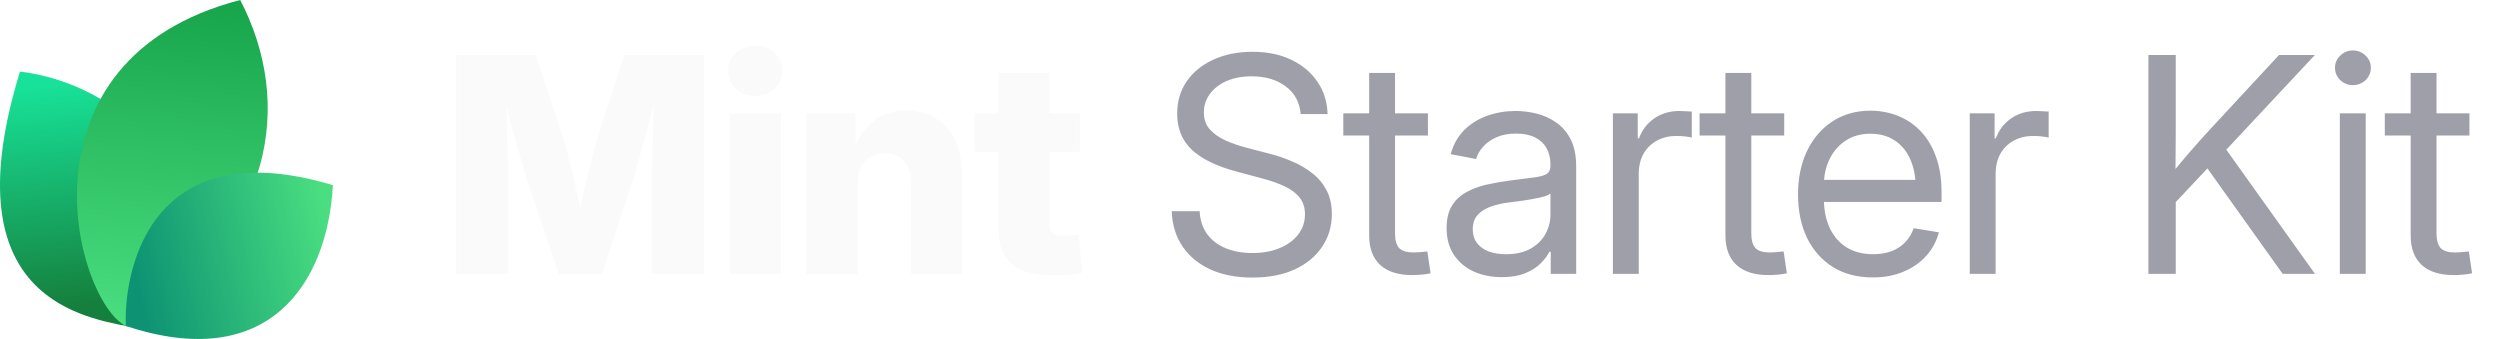
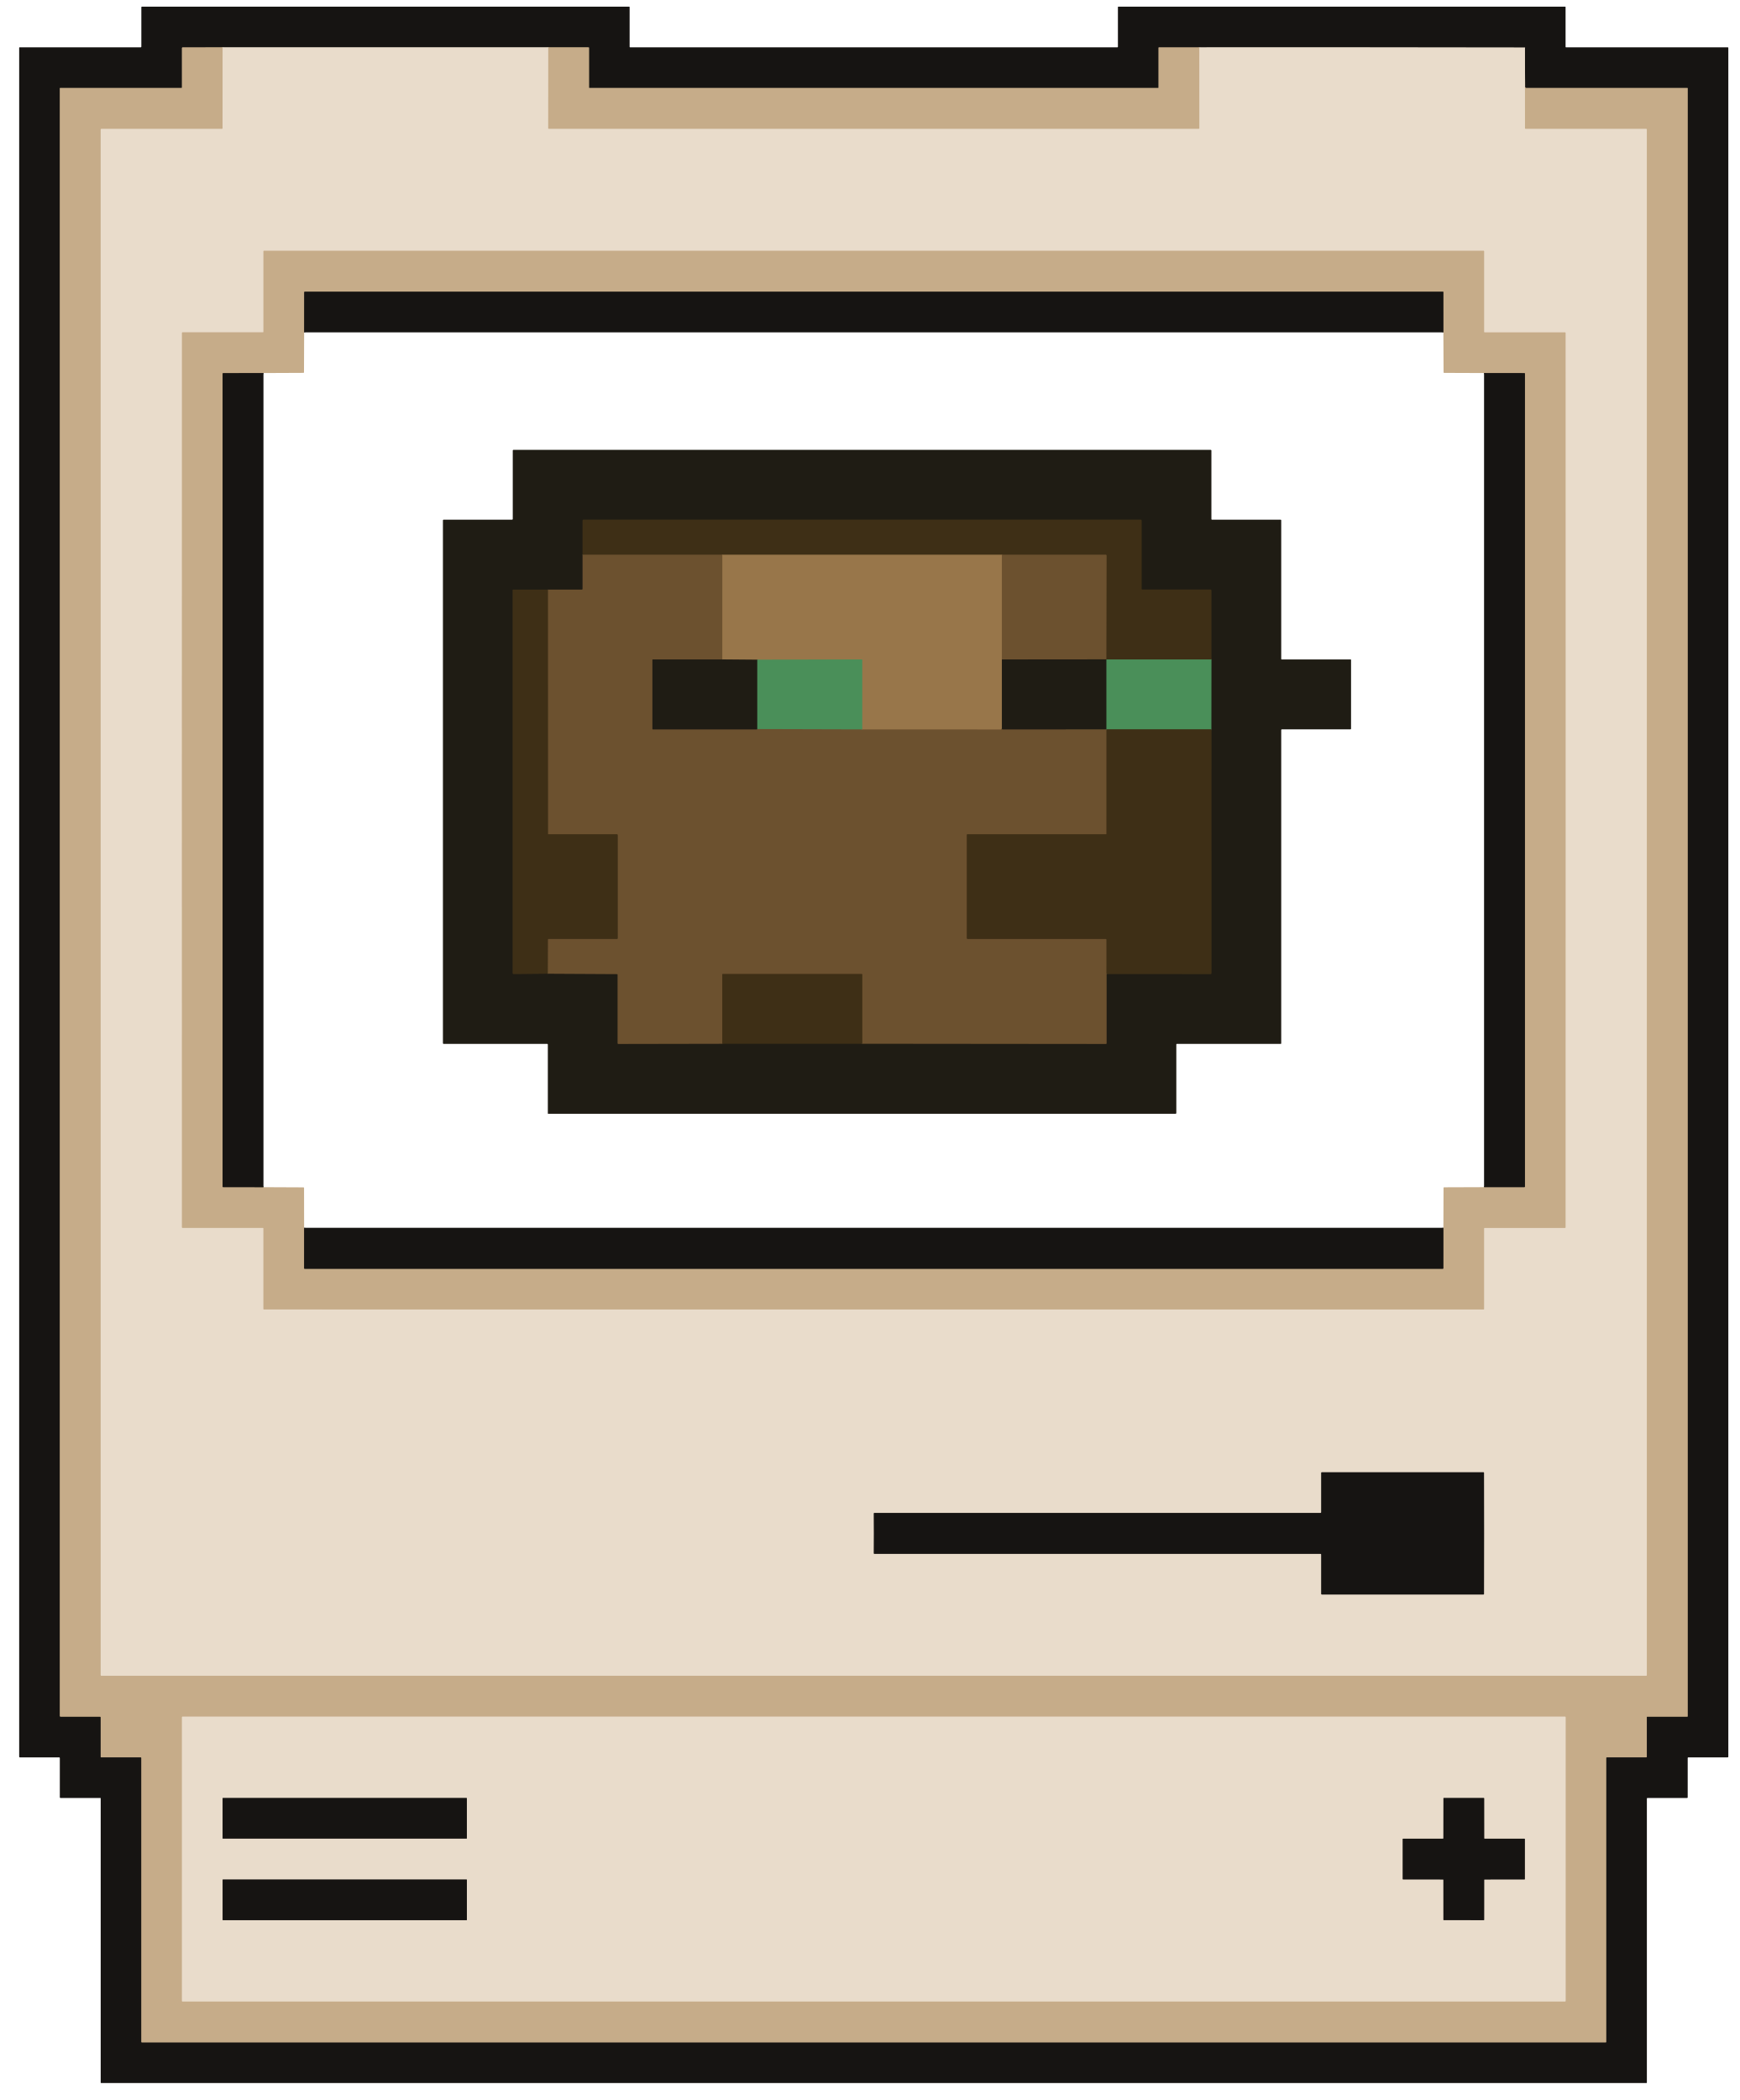
- <svg xmlns="http://www.w3.org/2000/svg" width="177" height="24" viewBox="0 0 177 24" fill="none">
-   <path d="M9.061 23.108C5.268 22.377 -3.391 20.627 1.417 5.064C9.634 6.099 16.973 14.064 9.061 23.108Z" fill="url(#paint0_linear_17557_2145)" />
-   <path d="M8.919 23.094C5.276 21.222 0.784 4.209 17.007 0C20.757 7.193 19.621 16.545 8.919 23.094Z" fill="url(#paint1_linear_17557_2145)" />
-   <path d="M8.914 23.079C8.735 19.882 10.159 9.085 23.57 13.111C23.181 20.123 18.984 26.418 8.914 23.079Z" fill="url(#paint2_linear_17557_2145)" />
-   <path d="M32.301 19.392V3.894H37.938L39.925 9.948C40.036 10.315 40.164 10.787 40.31 11.362C40.462 11.938 40.611 12.552 40.757 13.204C40.91 13.855 41.048 14.483 41.173 15.086C41.305 15.682 41.412 16.192 41.495 16.615H40.695C40.771 16.192 40.871 15.682 40.996 15.086C41.128 14.49 41.267 13.866 41.412 13.214C41.565 12.562 41.714 11.948 41.86 11.373C42.005 10.79 42.133 10.315 42.244 9.948L44.2 3.894H49.848V19.392H46.166V12.704C46.166 12.357 46.173 11.917 46.187 11.383C46.2 10.849 46.214 10.27 46.228 9.646C46.249 9.022 46.266 8.391 46.28 7.753C46.301 7.115 46.311 6.519 46.311 5.964H46.623C46.485 6.561 46.332 7.181 46.166 7.826C45.999 8.471 45.833 9.102 45.666 9.719C45.507 10.336 45.351 10.901 45.198 11.414C45.053 11.928 44.928 12.357 44.824 12.704L42.608 19.392H39.561L37.314 12.704C37.203 12.357 37.072 11.928 36.919 11.414C36.773 10.901 36.614 10.34 36.441 9.729C36.274 9.112 36.104 8.481 35.931 7.836C35.764 7.192 35.608 6.567 35.463 5.964H35.827C35.834 6.512 35.844 7.105 35.858 7.743C35.872 8.374 35.886 9.005 35.9 9.636C35.92 10.26 35.938 10.839 35.952 11.373C35.965 11.907 35.972 12.351 35.972 12.704V19.392H32.301ZM51.668 19.392V8.024H55.288V19.392H51.668ZM53.468 6.786C52.927 6.786 52.473 6.616 52.105 6.276C51.738 5.93 51.554 5.507 51.554 5.007C51.554 4.508 51.738 4.088 52.105 3.749C52.473 3.409 52.927 3.239 53.468 3.239C54.009 3.239 54.463 3.409 54.83 3.749C55.198 4.082 55.382 4.501 55.382 5.007C55.382 5.507 55.198 5.93 54.83 6.276C54.463 6.616 54.009 6.786 53.468 6.786ZM60.708 13.027V19.392H57.088V8.024H60.551L60.593 10.967H60.281C60.593 10.024 61.061 9.268 61.685 8.7C62.309 8.124 63.138 7.836 64.171 7.836C64.975 7.836 65.672 8.017 66.262 8.377C66.851 8.731 67.302 9.234 67.614 9.885C67.933 10.537 68.092 11.307 68.092 12.194V19.392H64.483V12.912C64.483 12.26 64.32 11.754 63.994 11.394C63.675 11.033 63.221 10.853 62.632 10.853C62.25 10.853 61.914 10.936 61.623 11.102C61.332 11.269 61.106 11.515 60.947 11.841C60.787 12.16 60.708 12.555 60.708 13.027ZM76.456 8.024V10.749H69.008V8.024H76.456ZM70.683 5.163H74.292V15.783C74.292 16.102 74.361 16.334 74.5 16.48C74.646 16.625 74.899 16.698 75.259 16.698C75.405 16.698 75.596 16.688 75.831 16.667C76.074 16.646 76.251 16.629 76.362 16.615L76.632 19.309C76.313 19.378 75.963 19.427 75.582 19.455C75.207 19.482 74.836 19.496 74.469 19.496C73.2 19.496 72.25 19.222 71.619 18.674C70.995 18.127 70.683 17.308 70.683 16.22V5.163Z" fill="#FAFAFA" />
-   <path d="M88.667 19.652C87.523 19.652 86.528 19.458 85.682 19.07C84.843 18.681 84.188 18.137 83.716 17.437C83.245 16.736 82.992 15.908 82.957 14.951H84.933C84.968 15.596 85.148 16.14 85.474 16.584C85.8 17.021 86.24 17.354 86.795 17.582C87.35 17.804 87.974 17.915 88.667 17.915C89.388 17.915 90.026 17.801 90.581 17.572C91.143 17.343 91.583 17.024 91.902 16.615C92.228 16.199 92.391 15.717 92.391 15.169C92.391 14.698 92.266 14.306 92.017 13.994C91.767 13.675 91.413 13.408 90.956 13.193C90.498 12.978 89.954 12.787 89.323 12.621L87.502 12.132C86.123 11.765 85.082 11.255 84.382 10.603C83.689 9.944 83.342 9.095 83.342 8.055C83.342 7.174 83.571 6.404 84.028 5.746C84.486 5.087 85.117 4.577 85.921 4.217C86.726 3.849 87.645 3.666 88.678 3.666C89.718 3.666 90.63 3.853 91.413 4.227C92.204 4.602 92.824 5.122 93.275 5.787C93.726 6.446 93.965 7.209 93.993 8.076H92.089C92.013 7.23 91.656 6.574 91.018 6.11C90.387 5.638 89.586 5.403 88.615 5.403C87.95 5.403 87.36 5.513 86.847 5.735C86.341 5.957 85.946 6.262 85.661 6.651C85.377 7.032 85.235 7.469 85.235 7.961C85.235 8.447 85.377 8.849 85.661 9.168C85.946 9.48 86.317 9.74 86.774 9.948C87.232 10.149 87.724 10.319 88.251 10.457L89.884 10.884C90.439 11.023 90.977 11.206 91.496 11.435C92.023 11.657 92.495 11.934 92.911 12.267C93.334 12.593 93.67 12.995 93.92 13.474C94.17 13.945 94.294 14.504 94.294 15.149C94.294 16.015 94.066 16.788 93.608 17.468C93.157 18.148 92.512 18.681 91.673 19.07C90.834 19.458 89.832 19.652 88.667 19.652ZM101.097 8.024V9.594H95.106V8.024H101.097ZM96.937 5.163H98.767V16.521C98.767 17 98.865 17.347 99.059 17.562C99.26 17.77 99.6 17.874 100.078 17.874C100.21 17.874 100.366 17.867 100.546 17.853C100.733 17.832 100.903 17.815 101.056 17.801L101.285 19.351C101.097 19.392 100.886 19.423 100.65 19.444C100.414 19.465 100.189 19.475 99.974 19.475C98.996 19.475 98.244 19.236 97.717 18.758C97.197 18.272 96.937 17.579 96.937 16.677V5.163ZM106.33 19.621C105.595 19.621 104.932 19.489 104.343 19.226C103.754 18.955 103.285 18.564 102.939 18.05C102.592 17.53 102.419 16.896 102.419 16.147C102.419 15.495 102.547 14.965 102.804 14.556C103.06 14.146 103.403 13.828 103.833 13.599C104.263 13.363 104.742 13.186 105.269 13.068C105.796 12.95 106.333 12.857 106.881 12.787C107.574 12.69 108.132 12.617 108.555 12.569C108.978 12.52 109.287 12.441 109.481 12.33C109.675 12.212 109.772 12.014 109.772 11.737V11.654C109.772 11.203 109.679 10.815 109.492 10.489C109.311 10.163 109.041 9.91 108.68 9.729C108.32 9.549 107.872 9.459 107.338 9.459C106.805 9.459 106.34 9.546 105.945 9.719C105.556 9.892 105.241 10.118 104.998 10.395C104.755 10.665 104.593 10.953 104.509 11.258L102.71 10.915C102.897 10.222 103.22 9.65 103.677 9.199C104.135 8.748 104.679 8.412 105.31 8.19C105.941 7.968 106.607 7.857 107.307 7.857C107.8 7.857 108.295 7.92 108.795 8.044C109.301 8.169 109.765 8.381 110.188 8.679C110.611 8.97 110.951 9.369 111.208 9.875C111.464 10.374 111.593 11.005 111.593 11.768V19.392H109.793V17.822H109.7C109.568 18.085 109.363 18.359 109.086 18.643C108.809 18.921 108.444 19.153 107.994 19.34C107.543 19.527 106.988 19.621 106.33 19.621ZM106.621 17.998C107.321 17.998 107.904 17.867 108.368 17.603C108.84 17.333 109.19 16.986 109.419 16.563C109.654 16.133 109.772 15.682 109.772 15.211V13.692C109.703 13.769 109.554 13.841 109.325 13.911C109.096 13.973 108.829 14.032 108.524 14.088C108.226 14.143 107.921 14.192 107.609 14.233C107.304 14.275 107.033 14.309 106.798 14.337C106.354 14.393 105.938 14.49 105.549 14.628C105.168 14.76 104.86 14.954 104.624 15.211C104.388 15.467 104.27 15.811 104.27 16.241C104.27 16.615 104.367 16.934 104.561 17.198C104.762 17.461 105.04 17.662 105.393 17.801C105.747 17.933 106.156 17.998 106.621 17.998ZM114.193 19.392V8.024H115.951V9.792H116.045C116.253 9.209 116.61 8.741 117.116 8.388C117.622 8.034 118.219 7.857 118.905 7.857C119.058 7.857 119.217 7.864 119.384 7.878C119.55 7.885 119.682 7.892 119.779 7.899V9.74C119.716 9.719 119.578 9.695 119.363 9.667C119.155 9.639 118.922 9.625 118.666 9.625C118.174 9.625 117.726 9.733 117.324 9.948C116.922 10.163 116.603 10.471 116.367 10.874C116.138 11.276 116.024 11.758 116.024 12.319V19.392H114.193ZM126.322 8.024V9.594H120.33V8.024H126.322ZM122.161 5.163H123.992V16.521C123.992 17 124.089 17.347 124.283 17.562C124.484 17.77 124.824 17.874 125.302 17.874C125.434 17.874 125.59 17.867 125.77 17.853C125.958 17.832 126.127 17.815 126.28 17.801L126.509 19.351C126.322 19.392 126.11 19.423 125.874 19.444C125.639 19.465 125.413 19.475 125.198 19.475C124.221 19.475 123.468 19.236 122.941 18.758C122.421 18.272 122.161 17.579 122.161 16.677V5.163ZM132.604 19.642C131.502 19.642 130.555 19.396 129.765 18.903C128.974 18.404 128.364 17.714 127.934 16.834C127.511 15.946 127.3 14.927 127.3 13.775C127.3 12.611 127.511 11.584 127.934 10.697C128.364 9.802 128.964 9.102 129.734 8.596C130.51 8.089 131.408 7.836 132.428 7.836C133.1 7.836 133.738 7.954 134.341 8.19C134.952 8.426 135.489 8.783 135.954 9.261C136.425 9.74 136.793 10.343 137.056 11.071C137.327 11.792 137.462 12.645 137.462 13.63V14.296H128.433V12.735H136.463L135.631 13.297C135.631 12.541 135.506 11.876 135.257 11.3C135.007 10.725 134.643 10.277 134.165 9.958C133.686 9.632 133.107 9.469 132.428 9.469C131.748 9.469 131.162 9.632 130.67 9.958C130.177 10.284 129.796 10.725 129.526 11.279C129.262 11.827 129.13 12.441 129.13 13.12V14.046C129.13 14.864 129.273 15.572 129.557 16.168C129.841 16.757 130.243 17.211 130.763 17.53C131.283 17.842 131.901 17.998 132.615 17.998C133.093 17.998 133.523 17.929 133.905 17.79C134.293 17.645 134.619 17.433 134.882 17.156C135.153 16.879 135.354 16.546 135.486 16.157L137.275 16.449C137.108 17.08 136.81 17.634 136.38 18.113C135.95 18.591 135.413 18.966 134.768 19.236C134.123 19.507 133.402 19.642 132.604 19.642ZM139.459 19.392V8.024H141.217V9.792H141.311C141.519 9.209 141.876 8.741 142.382 8.388C142.888 8.034 143.485 7.857 144.171 7.857C144.324 7.857 144.483 7.864 144.649 7.878C144.816 7.885 144.948 7.892 145.045 7.899V9.74C144.982 9.719 144.844 9.695 144.629 9.667C144.421 9.639 144.188 9.625 143.932 9.625C143.439 9.625 142.992 9.733 142.59 9.948C142.188 10.163 141.869 10.471 141.633 10.874C141.404 11.276 141.29 11.758 141.29 12.319V19.392H139.459ZM153.429 14.961V12.715C153.783 12.257 154.136 11.82 154.49 11.404C154.844 10.981 155.204 10.565 155.572 10.156C155.939 9.74 156.314 9.327 156.695 8.918L161.355 3.894H163.893L157.277 10.967H157.184L153.429 14.961ZM152.108 19.392V3.894H154.043V9.241L154.022 12.559L154.043 13.505V19.392H152.108ZM161.615 19.392L155.967 11.477L157.173 9.969L163.903 19.392H161.615ZM165.661 19.392V8.024H167.492V19.392H165.661ZM166.587 6.027C166.24 6.027 165.942 5.909 165.692 5.673C165.443 5.43 165.318 5.139 165.318 4.799C165.318 4.459 165.443 4.172 165.692 3.936C165.942 3.693 166.24 3.572 166.587 3.572C166.934 3.572 167.232 3.693 167.482 3.936C167.731 4.172 167.856 4.459 167.856 4.799C167.856 5.139 167.731 5.43 167.482 5.673C167.232 5.909 166.934 6.027 166.587 6.027ZM174.836 8.024V9.594H168.844V8.024H174.836ZM170.675 5.163H172.506V16.521C172.506 17 172.603 17.347 172.797 17.562C172.998 17.77 173.338 17.874 173.816 17.874C173.948 17.874 174.104 17.867 174.284 17.853C174.472 17.832 174.641 17.815 174.794 17.801L175.023 19.351C174.836 19.392 174.624 19.423 174.388 19.444C174.153 19.465 173.927 19.475 173.712 19.475C172.735 19.475 171.982 19.236 171.455 18.758C170.935 18.272 170.675 17.579 170.675 16.677V5.163Z" fill="#9F9FA9" />
-   <defs>
-     <linearGradient id="paint0_linear_17557_2145" x1="3.776" y1="5.916" x2="5.232" y2="21.559" gradientUnits="userSpaceOnUse">
-       <stop stop-color="#18E299" />
-       <stop offset="1" stop-color="#15803D" />
-     </linearGradient>
-     <linearGradient id="paint1_linear_17557_2145" x1="12.171" y1="-0.718" x2="10.19" y2="22.983" gradientUnits="userSpaceOnUse">
-       <stop stop-color="#16A34A" />
-       <stop offset="1" stop-color="#4ADE80" />
-     </linearGradient>
-     <linearGradient id="paint2_linear_17557_2145" x1="23.133" y1="15.353" x2="9.338" y2="18.52" gradientUnits="userSpaceOnUse">
-       <stop stop-color="#4ADE80" />
-       <stop offset="1" stop-color="#0D9373" />
-     </linearGradient>
-   </defs>
+ <svg xmlns="http://www.w3.org/2000/svg" version="1.1" viewBox="0.00 0.00 1614.00 1948.00">
+   <g stroke-width="2.00" fill="none" stroke-linecap="butt">
+     <path stroke="#80786f" d="   M 1414.91 45.03   Q 1415.27 44.09 1414.93 44.09   Q 1263.49 43.82 1112.86 43.92" />
+     <path stroke="#6e604e" d="   M 1112.86 43.92   L 1075.35 43.92   A 0.39 0.39 0.0 0 0 1074.96 44.31   L 1074.96 81.34   A 0.26 0.26 0.0 0 1 1074.70 81.60   L 546.79 81.60   A 0.25 0.24 -0.0 0 1 546.54 81.36   L 546.54 44.30   A 0.38 0.38 0.0 0 0 546.16 43.92   L 508.64 43.90" />
+     <path stroke="#80786f" d="   M 508.64 43.90   L 206.56 43.90" />
+     <path stroke="#6e604e" d="   M 206.56 43.90   L 169.41 43.95   A 0.58 0.58 0.0 0 0 168.83 44.53   L 168.84 81.17   A 0.43 0.43 0.0 0 1 168.41 81.60   L 55.79 81.60   A 0.28 0.27 -0.0 0 0 55.51 81.87   L 55.51 1591.77   A 0.66 0.66 0.0 0 0 56.17 1592.43   L 92.88 1592.43   A 0.55 0.55 0.0 0 1 93.43 1592.98   L 93.43 1629.77   A 0.39 0.39 0.0 0 0 93.82 1630.16   L 130.63 1630.16   A 0.51 0.51 0.0 0 1 131.14 1630.67   L 131.14 1894.13   A 0.42 0.42 0.0 0 0 131.56 1894.55   L 1489.99 1894.55   A 0.36 0.36 0.0 0 0 1490.35 1894.19   L 1490.35 1630.65   A 0.51 0.51 0.0 0 1 1490.86 1630.14   L 1527.55 1630.14   A 0.49 0.49 0.0 0 0 1528.04 1629.65   L 1528.04 1592.72   A 0.29 0.29 0.0 0 1 1528.33 1592.43   L 1565.63 1592.43   A 0.35 0.34 -90.0 0 0 1565.97 1592.08   L 1565.97 81.84   A 0.24 0.24 0.0 0 0 1565.73 81.60   L 1415.86 81.60   A 0.77 0.76 89.6 0 1 1415.10 80.84   L 1414.91 45.03" />
+     <path stroke="#d8c4aa" d="   M 206.56 43.90   L 206.51 119.12   A 0.45 0.45 0.0 0 1 206.06 119.56   L 94.10 119.56   A 0.67 0.67 0.0 0 0 93.43 120.23   L 93.43 1553.77   A 0.70 0.70 0.0 0 0 94.13 1554.47   L 1527.39 1554.47   A 0.65 0.65 0.0 0 0 1528.04 1553.82   L 1528.04 120.11   A 0.54 0.54 0.0 0 0 1527.50 119.57   L 1415.44 119.57   A 0.47 0.46 -90.0 0 1 1414.98 119.10   L 1414.91 45.03" />
+     <path stroke="#d8c4aa" d="   M 1112.86 43.92   L 1112.92 119.03   A 0.53 0.53 0.0 0 1 1112.39 119.56   L 509.16 119.56   A 0.59 0.59 0.0 0 1 508.57 118.97   L 508.64 43.90" />
+     <path stroke="#d8c4aa" d="   M 1452.67 1592.83   A 0.41 0.41 0.0 0 0 1452.26 1592.42   L 169.26 1592.42   A 0.41 0.41 0.0 0 0 168.85 1592.83   L 168.85 1856.19   A 0.41 0.41 0.0 0 0 169.26 1856.60   L 1452.26 1856.60   A 0.41 0.41 0.0 0 0 1452.67 1856.19   L 1452.67 1592.83" />
+     <path stroke="#d8c4aa" d="   M 810.74 232.65   Q 246.62 232.64 244.84 232.67   A 0.38 0.37 89.4 0 0 244.47 233.05   L 244.47 307.87   A 0.46 0.45 0.0 0 1 244.01 308.32   L 169.31 308.32   A 0.44 0.43 -0.0 0 0 168.87 308.75   Q 168.83 313.60 168.82 723.66   Q 168.82 1133.71 168.86 1138.56   A 0.44 0.43 0.0 0 0 169.30 1138.99   L 244.00 1138.99   A 0.46 0.45 0.0 0 1 244.46 1139.44   L 244.46 1214.26   A 0.38 0.37 -89.4 0 0 244.82 1214.64   Q 246.61 1214.67 810.73 1214.68   Q 1374.85 1214.69 1376.64 1214.66   A 0.38 0.37 89.4 0 0 1377.00 1214.28   L 1377.00 1139.46   A 0.46 0.45 -0.0 0 1 1377.46 1139.01   L 1452.16 1139.01   A 0.44 0.43 -0.0 0 0 1452.60 1138.57   Q 1452.64 1133.73 1452.65 723.67   Q 1452.66 313.62 1452.62 308.77   A 0.44 0.43 0.0 0 0 1452.18 308.34   L 1377.48 308.34   A 0.46 0.45 0.0 0 1 1377.02 307.89   L 1377.02 233.07   A 0.38 0.37 -89.4 0 0 1376.65 232.69   Q 1374.86 232.66 810.74 232.65" />
+     <path stroke="#80786f" d="   M 810.88 1422.39   Q 810.88 1438.38 810.81 1440.91   A 0.45 0.44 0.9 0 0 811.27 1441.37   L 1225.33 1441.37   A 0.61 0.60 -90.0 0 1 1225.93 1441.98   L 1225.93 1478.55   A 0.53 0.53 0.0 0 0 1226.46 1479.08   L 1376.51 1479.08   A 0.45 0.44 -89.8 0 0 1376.95 1478.64   Q 1377.01 1450.98 1377.01 1422.39   Q 1377.01 1393.81 1376.95 1366.15   A 0.45 0.44 89.8 0 0 1376.51 1365.71   L 1226.46 1365.71   A 0.53 0.53 0.0 0 0 1225.93 1366.24   L 1225.93 1402.81   A 0.61 0.60 90.0 0 1 1225.33 1403.42   L 811.27 1403.42   A 0.45 0.44 -0.9 0 0 810.81 1403.88   Q 810.88 1406.41 810.88 1422.39" />
+     <path stroke="#6e604e" d="   M 244.46 346.04   L 207.05 346.13   A 0.51 0.51 0.0 0 0 206.54 346.64   L 206.54 1100.71   A 0.51 0.51 0.0 0 0 207.05 1101.22   L 244.46 1101.25" />
+     <path stroke="#6e604e" d="   M 282.19 1138.93   L 282.17 1176.45   A 0.50 0.50 0.0 0 0 282.67 1176.95   L 1338.75 1176.95   A 0.51 0.51 0.0 0 0 1339.26 1176.44   L 1339.28 1138.93" />
+     <path stroke="#6e604e" d="   M 1377.02 1101.23   L 1414.43 1101.22   A 0.52 0.51 -0.0 0 0 1414.95 1100.71   L 1414.95 346.61   A 0.51 0.51 0.0 0 0 1414.44 346.10   L 1377.02 346.04" />
+     <path stroke="#6e604e" d="   M 1339.27 308.32   L 1339.26 270.90   A 0.29 0.29 0.0 0 0 1338.97 270.61   L 282.76 270.61   A 0.50 0.50 0.0 0 0 282.26 271.11   L 282.21 308.33" />
+     <path stroke="#463722" d="   M 540.59 514.63   L 540.59 546.41   A 0.53 0.52 -0.6 0 1 540.07 546.93   L 508.36 546.93" />
+     <path stroke="#2f2615" d="   M 508.36 546.93   L 476.08 546.95   A 0.37 0.36 0.0 0 0 475.71 547.31   L 475.71 902.75   A 0.76 0.76 0.0 0 0 476.48 903.51   L 508.23 903.19" />
+     <path stroke="#463722" d="   M 508.23 903.19   L 572.60 903.54   A 0.53 0.53 0.0 0 1 573.13 904.07   L 573.13 967.84   A 0.49 0.48 90.0 0 0 573.61 968.33   L 670.18 968.15" />
+     <path stroke="#2f2615" d="   M 670.18 968.15   L 800.06 968.11" />
+     <path stroke="#463722" d="   M 800.06 968.11   L 1026.26 968.33   A 0.47 0.47 0.0 0 0 1026.73 967.86   L 1026.71 903.52" />
+     <path stroke="#2f2615" d="   M 1026.71 903.52   L 1123.38 903.54   A 0.66 0.66 0.0 0 0 1124.04 902.88   L 1124.02 676.54" />
+     <path stroke="#355637" d="   M 1124.02 676.54   Q 1124.00 676.51 1123.97 676.47   A 0.36 0.32 -63.7 0 1 1123.92 676.29   L 1123.99 611.71" />
+     <path stroke="#2f2615" d="   M 1123.99 611.71   L 1123.97 547.59   A 0.69 0.69 0.0 0 0 1123.28 546.90   L 1059.77 546.90   A 0.54 0.54 0.0 0 1 1059.23 546.36   L 1059.23 482.71   A 0.62 0.61 0.0 0 0 1058.61 482.10   L 541.23 482.10   A 0.64 0.64 0.0 0 0 540.59 482.74   L 540.59 514.63" />
+     <path stroke="#445f38" d="   M 1123.99 611.71   L 1027.04 611.72   A 0.22 0.20 20.8 0 0 1026.89 611.78   Q 1026.78 611.86 1026.68 611.94" />
+     <path stroke="#2f2615" d="   M 1026.68 611.94   Q 1026.55 611.81 1026.48 611.63" />
+     <path stroke="#554023" d="   M 1026.48 611.63   L 1026.70 515.21   A 0.59 0.58 -0.0 0 0 1026.11 514.63   L 929.63 514.63" />
+     <path stroke="#6b5330" d="   M 929.63 514.63   L 670.28 514.63" />
+     <path stroke="#554023" d="   M 670.28 514.63   L 540.59 514.63" />
+     <path stroke="#463722" d="   M 1026.48 611.63   L 929.63 611.72" />
+     <path stroke="#82643d" d="   M 929.63 514.63   L 929.63 611.72" />
+     <path stroke="#5c492f" d="   M 929.63 611.72   L 929.64 675.46" />
+     <path stroke="#718352" d="   M 800.02 676.53   L 800.01 612.19   A 0.49 0.49 0.0 0 0 799.52 611.70   L 702.70 612.00" />
+     <path stroke="#5c492f" d="   M 702.70 612.00   L 670.26 611.72" />
+     <path stroke="#82643d" d="   M 670.28 514.63   L 670.26 611.72" />
+     <path stroke="#463722" d="   M 670.26 611.72   L 605.80 611.72   A 0.43 0.43 0.0 0 0 605.37 612.15   L 605.37 676.18   A 0.36 0.36 0.0 0 0 605.73 676.54   L 702.30 676.54   A 0.31 0.29 -65.8 0 0 702.51 676.45   Q 702.64 676.32 702.71 676.25" />
+     <path stroke="#5b7044" d="   M 702.71 676.25   L 800.02 676.53" />
+     <path stroke="#82643d" d="   M 800.02 676.53   L 928.68 676.59   A 0.40 0.35 30.1 0 0 928.83 676.56   Q 929.51 676.24 929.64 675.46" />
+     <path stroke="#463722" d="   M 929.64 675.46   L 929.68 676.10   A 0.47 0.47 0.0 0 0 930.15 676.54   L 1026.69 676.52" />
+     <path stroke="#5b7044" d="   M 1026.69 676.52   Q 1026.70 676.54 1026.71 676.55" />
+     <path stroke="#554023" d="   M 1026.71 676.55   L 1026.69 773.46   A 0.43 0.43 0.0 0 1 1026.26 773.89   L 897.59 773.89   A 0.47 0.47 0.0 0 0 897.12 774.36   L 897.12 870.30   A 0.67 0.67 0.0 0 0 897.79 870.97   L 1025.97 870.97   A 0.75 0.74 -0.0 0 1 1026.72 871.71   L 1026.71 903.52" />
+     <path stroke="#554023" d="   M 800.06 968.11   L 800.04 903.91   A 0.38 0.38 0.0 0 0 799.66 903.53   L 670.60 903.53   A 0.42 0.42 0.0 0 0 670.18 903.95   L 670.18 968.15" />
+     <path stroke="#554023" d="   M 508.23 903.19   L 508.33 871.44   A 0.49 0.48 -89.4 0 1 508.81 870.96   L 572.60 870.96   A 0.53 0.53 0.0 0 0 573.13 870.43   L 573.13 774.64   A 0.75 0.74 -90.0 0 0 572.39 773.89   L 508.56 773.89   A 0.13 0.13 0.0 0 1 508.43 773.76   L 508.36 546.93" />
+     <path stroke="#445f38" d="   M 1124.02 676.54   L 1026.71 676.55" />
+     <path stroke="#355637" d="   M 1026.68 611.94   L 1026.69 676.52" />
+     <path stroke="#355637" d="   M 702.70 612.00   L 702.71 676.25" />
+     <path stroke="#80786f" d="   M 433.18 1668.19   A 0.34 0.34 0.0 0 0 432.84 1667.85   L 206.88 1667.85   A 0.34 0.34 0.0 0 0 206.54 1668.19   L 206.54 1705.19   A 0.34 0.34 0.0 0 0 206.88 1705.53   L 432.84 1705.53   A 0.34 0.34 0.0 0 0 433.18 1705.19   L 433.18 1668.19" />
+     <path stroke="#80786f" d="   M 1339.19 1705.48   Q 1339.06 1705.61 1338.97 1705.61   Q 1303.72 1705.58 1301.87 1705.63   A 0.32 0.32 0.0 0 0 1301.55 1705.95   Q 1301.55 1706.46 1301.55 1724.50   Q 1301.55 1742.54 1301.55 1743.05   A 0.32 0.32 0.0 0 0 1301.87 1743.37   Q 1303.72 1743.42 1338.97 1743.41   Q 1339.05 1743.41 1339.18 1743.53   Q 1339.31 1743.66 1339.31 1743.75   Q 1339.28 1779.00 1339.33 1780.85   A 0.32 0.32 0.0 0 0 1339.66 1781.17   Q 1340.17 1781.17 1358.20 1781.17   Q 1376.24 1781.17 1376.75 1781.18   A 0.32 0.32 0.0 0 0 1377.08 1780.86   Q 1377.13 1779.01 1377.11 1743.75   Q 1377.11 1743.67 1377.24 1743.54   Q 1377.37 1743.41 1377.45 1743.41   Q 1412.70 1743.44 1414.55 1743.39   A 0.32 0.32 0.0 0 0 1414.87 1743.06   Q 1414.87 1742.56 1414.87 1724.52   Q 1414.87 1706.48 1414.88 1705.97   A 0.32 0.32 0.0 0 0 1414.56 1705.64   Q 1412.71 1705.59 1377.46 1705.61   Q 1377.37 1705.61 1377.24 1705.48   Q 1377.12 1705.36 1377.12 1705.27   Q 1377.14 1670.02 1377.09 1668.17   A 0.32 0.32 0.0 0 0 1376.77 1667.85   Q 1376.26 1667.85 1358.22 1667.85   Q 1340.18 1667.85 1339.67 1667.84   A 0.32 0.32 0.0 0 0 1339.35 1668.16   Q 1339.30 1670.01 1339.31 1705.26   Q 1339.31 1705.35 1339.19 1705.48" />
+     <path stroke="#80786f" d="   M 433.20 1743.80   A 0.32 0.32 0.0 0 0 432.88 1743.48   L 206.88 1743.48   A 0.32 0.32 0.0 0 0 206.56 1743.80   L 206.56 1780.86   A 0.32 0.32 0.0 0 0 206.88 1781.18   L 432.88 1781.18   A 0.32 0.32 0.0 0 0 433.20 1780.86   L 433.20 1743.80" />
+   </g>
+   <path fill="#161412" d="   M 54.94 1630.17   L 18.36 1630.17   A 0.56 0.56 0.0 0 1 17.80 1629.61   L 17.80 44.20   A 0.30 0.30 0.0 0 1 18.10 43.90   L 130.57 43.90   A 0.58 0.58 0.0 0 0 131.15 43.32   L 131.15 6.69   A 0.51 0.50 -90.0 0 1 131.65 6.18   L 583.82 6.18   A 0.39 0.39 0.0 0 1 584.21 6.57   L 584.21 43.46   A 0.44 0.44 0.0 0 0 584.65 43.90   L 1036.81 43.90   A 0.48 0.48 0.0 0 0 1037.29 43.42   L 1037.29 6.53   A 0.35 0.34 -90.0 0 1 1037.63 6.18   L 1452.32 6.18   A 0.33 0.33 0.0 0 1 1452.65 6.51   L 1452.65 43.48   A 0.42 0.41 90.0 0 0 1453.06 43.90   L 1603.24 43.90   A 0.43 0.43 0.0 0 1 1603.67 44.33   L 1603.67 1629.59   A 0.58 0.58 0.0 0 1 1603.09 1630.17   L 1566.52 1630.17   A 0.55 0.55 0.0 0 0 1565.97 1630.72   L 1565.97 1667.31   A 0.53 0.53 0.0 0 1 1565.44 1667.84   L 1528.62 1667.84   A 0.53 0.53 0.0 0 0 1528.09 1668.37   L 1528.09 1931.93   A 0.34 0.33 -0.0 0 1 1527.75 1932.26   L 93.79 1932.26   A 0.36 0.36 0.0 0 1 93.43 1931.90   L 93.43 1668.09   A 0.25 0.24 90.0 0 0 93.19 1667.84   L 56.08 1667.84   A 0.57 0.57 0.0 0 1 55.51 1667.27   L 55.51 1630.73   A 0.57 0.56 -0.0 0 0 54.94 1630.17   Z   M 1414.91 45.03   Q 1415.27 44.09 1414.93 44.09   Q 1263.49 43.82 1112.86 43.92   L 1075.35 43.92   A 0.39 0.39 0.0 0 0 1074.96 44.31   L 1074.96 81.34   A 0.26 0.26 0.0 0 1 1074.70 81.60   L 546.79 81.60   A 0.25 0.24 -0.0 0 1 546.54 81.36   L 546.54 44.30   A 0.38 0.38 0.0 0 0 546.16 43.92   L 508.64 43.90   L 206.56 43.90   L 169.41 43.95   A 0.58 0.58 0.0 0 0 168.83 44.53   L 168.84 81.17   A 0.43 0.43 0.0 0 1 168.41 81.60   L 55.79 81.60   A 0.28 0.27 -0.0 0 0 55.51 81.87   L 55.51 1591.77   A 0.66 0.66 0.0 0 0 56.17 1592.43   L 92.88 1592.43   A 0.55 0.55 0.0 0 1 93.43 1592.98   L 93.43 1629.77   A 0.39 0.39 0.0 0 0 93.82 1630.16   L 130.63 1630.16   A 0.51 0.51 0.0 0 1 131.14 1630.67   L 131.14 1894.13   A 0.42 0.42 0.0 0 0 131.56 1894.55   L 1489.99 1894.55   A 0.36 0.36 0.0 0 0 1490.35 1894.19   L 1490.35 1630.65   A 0.51 0.51 0.0 0 1 1490.86 1630.14   L 1527.55 1630.14   A 0.49 0.49 0.0 0 0 1528.04 1629.65   L 1528.04 1592.72   A 0.29 0.29 0.0 0 1 1528.33 1592.43   L 1565.63 1592.43   A 0.35 0.34 -90.0 0 0 1565.97 1592.08   L 1565.97 81.84   A 0.24 0.24 0.0 0 0 1565.73 81.60   L 1415.86 81.60   A 0.77 0.76 89.6 0 1 1415.10 80.84   L 1414.91 45.03   Z" />
+   <path fill="#c6ac89" d="   M 206.56 43.90   L 206.51 119.12   A 0.45 0.45 0.0 0 1 206.06 119.56   L 94.10 119.56   A 0.67 0.67 0.0 0 0 93.43 120.23   L 93.43 1553.77   A 0.70 0.70 0.0 0 0 94.13 1554.47   L 1527.39 1554.47   A 0.65 0.65 0.0 0 0 1528.04 1553.82   L 1528.04 120.11   A 0.54 0.54 0.0 0 0 1527.50 119.57   L 1415.44 119.57   A 0.47 0.46 -90.0 0 1 1414.98 119.10   L 1414.91 45.03   L 1415.10 80.84   A 0.77 0.76 89.6 0 0 1415.86 81.60   L 1565.73 81.60   A 0.24 0.24 0.0 0 1 1565.97 81.84   L 1565.97 1592.08   A 0.35 0.34 -90.0 0 1 1565.63 1592.43   L 1528.33 1592.43   A 0.29 0.29 0.0 0 0 1528.04 1592.72   L 1528.04 1629.65   A 0.49 0.49 0.0 0 1 1527.55 1630.14   L 1490.86 1630.14   A 0.51 0.51 0.0 0 0 1490.35 1630.65   L 1490.35 1894.19   A 0.36 0.36 0.0 0 1 1489.99 1894.55   L 131.56 1894.55   A 0.42 0.42 0.0 0 1 131.14 1894.13   L 131.14 1630.67   A 0.51 0.51 0.0 0 0 130.63 1630.16   L 93.82 1630.16   A 0.39 0.39 0.0 0 1 93.43 1629.77   L 93.43 1592.98   A 0.55 0.55 0.0 0 0 92.88 1592.43   L 56.17 1592.43   A 0.66 0.66 0.0 0 1 55.51 1591.77   L 55.51 81.87   A 0.28 0.27 -0.0 0 1 55.79 81.60   L 168.41 81.60   A 0.43 0.43 0.0 0 0 168.84 81.17   L 168.83 44.53   A 0.58 0.58 0.0 0 1 169.41 43.95   L 206.56 43.90   Z   M 1452.67 1592.83   A 0.41 0.41 0.0 0 0 1452.26 1592.42   L 169.26 1592.42   A 0.41 0.41 0.0 0 0 168.85 1592.83   L 168.85 1856.19   A 0.41 0.41 0.0 0 0 169.26 1856.60   L 1452.26 1856.60   A 0.41 0.41 0.0 0 0 1452.67 1856.19   L 1452.67 1592.83   Z" />
+   <path fill="#c6ac89" d="   M 1112.86 43.92   L 1112.92 119.03   A 0.53 0.53 0.0 0 1 1112.39 119.56   L 509.16 119.56   A 0.59 0.59 0.0 0 1 508.57 118.97   L 508.64 43.90   L 546.16 43.92   A 0.38 0.38 0.0 0 1 546.54 44.30   L 546.54 81.36   A 0.25 0.24 -0.0 0 0 546.79 81.60   L 1074.70 81.60   A 0.26 0.26 0.0 0 0 1074.96 81.34   L 1074.96 44.31   A 0.39 0.39 0.0 0 1 1075.35 43.92   L 1112.86 43.92   Z" />
+   <path fill="#e9dccb" d="   M 508.64 43.90   L 508.57 118.97   A 0.59 0.59 0.0 0 0 509.16 119.56   L 1112.39 119.56   A 0.53 0.53 0.0 0 0 1112.92 119.03   L 1112.86 43.92   Q 1263.49 43.82 1414.93 44.09   Q 1415.27 44.09 1414.91 45.03   L 1414.98 119.10   A 0.47 0.46 90.0 0 0 1415.44 119.57   L 1527.50 119.57   A 0.54 0.54 0.0 0 1 1528.04 120.11   L 1528.04 1553.82   A 0.65 0.65 0.0 0 1 1527.39 1554.47   L 94.13 1554.47   A 0.70 0.70 0.0 0 1 93.43 1553.77   L 93.43 120.23   A 0.67 0.67 0.0 0 1 94.10 119.56   L 206.06 119.56   A 0.45 0.45 0.0 0 0 206.51 119.12   L 206.56 43.90   L 508.64 43.90   Z   M 810.74 232.65   Q 246.62 232.64 244.84 232.67   A 0.38 0.37 89.4 0 0 244.47 233.05   L 244.47 307.87   A 0.46 0.45 0.0 0 1 244.01 308.32   L 169.31 308.32   A 0.44 0.43 -0.0 0 0 168.87 308.75   Q 168.83 313.60 168.82 723.66   Q 168.82 1133.71 168.86 1138.56   A 0.44 0.43 0.0 0 0 169.30 1138.99   L 244.00 1138.99   A 0.46 0.45 0.0 0 1 244.46 1139.44   L 244.46 1214.26   A 0.38 0.37 -89.4 0 0 244.82 1214.64   Q 246.61 1214.67 810.73 1214.68   Q 1374.85 1214.69 1376.64 1214.66   A 0.38 0.37 89.4 0 0 1377.00 1214.28   L 1377.00 1139.46   A 0.46 0.45 -0.0 0 1 1377.46 1139.01   L 1452.16 1139.01   A 0.44 0.43 -0.0 0 0 1452.60 1138.57   Q 1452.64 1133.73 1452.65 723.67   Q 1452.66 313.62 1452.62 308.77   A 0.44 0.43 0.0 0 0 1452.18 308.34   L 1377.48 308.34   A 0.46 0.45 0.0 0 1 1377.02 307.89   L 1377.02 233.07   A 0.38 0.37 -89.4 0 0 1376.65 232.69   Q 1374.86 232.66 810.74 232.65   Z   M 810.88 1422.39   Q 810.88 1438.38 810.81 1440.91   A 0.45 0.44 0.9 0 0 811.27 1441.37   L 1225.33 1441.37   A 0.61 0.60 -90.0 0 1 1225.93 1441.98   L 1225.93 1478.55   A 0.53 0.53 0.0 0 0 1226.46 1479.08   L 1376.51 1479.08   A 0.45 0.44 -89.8 0 0 1376.95 1478.64   Q 1377.01 1450.98 1377.01 1422.39   Q 1377.01 1393.81 1376.95 1366.15   A 0.45 0.44 89.8 0 0 1376.51 1365.71   L 1226.46 1365.71   A 0.53 0.53 0.0 0 0 1225.93 1366.24   L 1225.93 1402.81   A 0.61 0.60 90.0 0 1 1225.33 1403.42   L 811.27 1403.42   A 0.45 0.44 -0.9 0 0 810.81 1403.88   Q 810.88 1406.41 810.88 1422.39   Z" />
+   <path fill="#c6ac89" d="   M 1452.65 723.67   Q 1452.64 1133.73 1452.60 1138.57   A 0.44 0.43 -0.0 0 1 1452.16 1139.01   L 1377.46 1139.01   A 0.46 0.45 0.0 0 0 1377.00 1139.46   L 1377.00 1214.28   A 0.38 0.37 89.4 0 1 1376.64 1214.66   Q 1374.85 1214.69 810.73 1214.68   Q 246.61 1214.67 244.82 1214.64   A 0.38 0.37 -89.4 0 1 244.46 1214.26   L 244.46 1139.44   A 0.46 0.45 0.0 0 0 244.00 1138.99   L 169.30 1138.99   A 0.44 0.43 0.0 0 1 168.86 1138.56   Q 168.82 1133.71 168.82 723.66   Q 168.83 313.60 168.87 308.75   A 0.44 0.43 -0.0 0 1 169.31 308.32   L 244.01 308.32   A 0.46 0.45 -0.0 0 0 244.47 307.87   L 244.47 233.05   A 0.38 0.37 89.4 0 1 244.84 232.67   Q 246.62 232.64 810.74 232.65   Q 1374.86 232.66 1376.65 232.69   A 0.38 0.37 -89.4 0 1 1377.02 233.07   L 1377.02 307.89   A 0.46 0.45 0.0 0 0 1377.48 308.34   L 1452.18 308.34   A 0.44 0.43 0.0 0 1 1452.62 308.77   Q 1452.66 313.62 1452.65 723.67   Z   M 282.21 308.33   L 282.07 345.38   A 0.50 0.50 0.0 0 1 281.57 345.88   L 244.46 346.04   L 207.05 346.13   A 0.51 0.51 0.0 0 0 206.54 346.64   L 206.54 1100.71   A 0.51 0.51 0.0 0 0 207.05 1101.22   L 244.46 1101.25   L 281.62 1101.42   A 0.50 0.50 0.0 0 1 282.12 1101.92   L 282.19 1138.93   L 282.17 1176.45   A 0.50 0.50 0.0 0 0 282.67 1176.95   L 1338.75 1176.95   A 0.51 0.51 0.0 0 0 1339.26 1176.44   L 1339.28 1138.93   L 1339.42 1101.87   A 0.51 0.51 0.0 0 1 1339.92 1101.36   L 1377.02 1101.23   L 1414.43 1101.22   A 0.52 0.51 -0.0 0 0 1414.95 1100.71   L 1414.95 346.61   A 0.51 0.51 0.0 0 0 1414.44 346.10   L 1377.02 346.04   L 1339.96 345.90   A 0.51 0.51 0.0 0 1 1339.45 345.40   L 1339.27 308.32   L 1339.26 270.90   A 0.29 0.29 0.0 0 0 1338.97 270.61   L 282.76 270.61   A 0.50 0.50 0.0 0 0 282.26 271.11   L 282.21 308.33   Z" />
+   <path fill="#161412" d="   M 1339.27 308.32   L 282.21 308.33   L 282.26 271.11   A 0.50 0.50 0.0 0 1 282.76 270.61   L 1338.97 270.61   A 0.29 0.29 0.0 0 1 1339.26 270.90   L 1339.27 308.32   Z" />
+   <path fill="#161412" d="   M 244.46 346.04   L 244.46 1101.25   L 207.05 1101.22   A 0.51 0.51 0.0 0 1 206.54 1100.71   L 206.54 346.64   A 0.51 0.51 0.0 0 1 207.05 346.13   L 244.46 346.04   Z" />
+   <path fill="#161412" d="   M 1377.02 1101.23   L 1377.02 346.04   L 1414.44 346.10   A 0.51 0.51 0.0 0 1 1414.95 346.61   L 1414.95 1100.71   A 0.52 0.51 0.0 0 1 1414.43 1101.22   L 1377.02 1101.23   Z" />
+   <path fill="#1f1c14" d="   M 1090.84 1033.17   L 508.62 1033.17   A 0.30 0.30 0.0 0 1 508.32 1032.87   L 508.32 968.89   A 0.57 0.56 -0.0 0 0 507.75 968.33   L 411.57 968.33   A 0.60 0.59 -90.0 0 1 410.98 967.73   L 410.98 482.65   A 0.58 0.57 -0.0 0 1 411.56 482.08   L 475.16 482.08   A 0.63 0.62 -90.0 0 0 475.78 481.45   L 475.78 417.89   A 0.59 0.59 0.0 0 1 476.37 417.30   L 1123.41 417.30   A 0.62 0.61 -0.0 0 1 1124.03 417.91   L 1124.03 481.56   A 0.51 0.51 0.0 0 0 1124.54 482.07   L 1188.27 482.07   A 0.56 0.55 -90.0 0 1 1188.82 482.63   L 1188.82 611.35   A 0.36 0.35 0.0 0 0 1189.18 611.70   L 1253.19 611.70   A 0.42 0.42 0.0 0 1 1253.61 612.12   L 1253.61 675.99   A 0.56 0.56 0.0 0 1 1253.05 676.55   L 1189.40 676.55   A 0.58 0.58 0.0 0 0 1188.82 677.13   L 1188.82 967.90   A 0.42 0.42 0.0 0 1 1188.40 968.32   L 1091.97 968.32   A 0.49 0.49 0.0 0 0 1091.48 968.81   L 1091.48 1032.53   A 0.64 0.64 0.0 0 1 1090.84 1033.17   Z   M 540.59 514.63   L 540.59 546.41   A 0.53 0.52 -0.6 0 1 540.07 546.93   L 508.36 546.93   L 476.08 546.95   A 0.37 0.36 0.0 0 0 475.71 547.31   L 475.71 902.75   A 0.76 0.76 0.0 0 0 476.48 903.51   L 508.23 903.19   L 572.60 903.54   A 0.53 0.53 0.0 0 1 573.13 904.07   L 573.13 967.84   A 0.49 0.48 90.0 0 0 573.61 968.33   L 670.18 968.15   L 800.06 968.11   L 1026.26 968.33   A 0.47 0.47 0.0 0 0 1026.73 967.86   L 1026.71 903.52   L 1123.38 903.54   A 0.66 0.66 0.0 0 0 1124.04 902.88   L 1124.02 676.54   Q 1124.00 676.51 1123.97 676.47   A 0.36 0.32 -63.7 0 1 1123.92 676.29   L 1123.99 611.71   L 1123.97 547.59   A 0.69 0.69 0.0 0 0 1123.28 546.90   L 1059.77 546.90   A 0.54 0.54 0.0 0 1 1059.23 546.36   L 1059.23 482.71   A 0.62 0.61 0.0 0 0 1058.61 482.10   L 541.23 482.10   A 0.64 0.64 0.0 0 0 540.59 482.74   L 540.59 514.63   Z" />
+   <path fill="#3e2f16" d="   M 1123.99 611.71   L 1027.04 611.72   A 0.22 0.20 20.8 0 0 1026.89 611.78   Q 1026.78 611.86 1026.68 611.94   Q 1026.55 611.81 1026.48 611.63   L 1026.70 515.21   A 0.59 0.58 -0.0 0 0 1026.11 514.63   L 929.63 514.63   L 670.28 514.63   L 540.59 514.63   L 540.59 482.74   A 0.64 0.64 0.0 0 1 541.23 482.10   L 1058.61 482.10   A 0.62 0.61 -0.0 0 1 1059.23 482.71   L 1059.23 546.36   A 0.54 0.54 0.0 0 0 1059.77 546.90   L 1123.28 546.90   A 0.69 0.69 0.0 0 1 1123.97 547.59   L 1123.99 611.71   Z" />
+   <path fill="#6c512f" d="   M 670.28 514.63   L 670.26 611.72   L 605.80 611.72   A 0.43 0.43 0.0 0 0 605.37 612.15   L 605.37 676.18   A 0.36 0.36 0.0 0 0 605.73 676.54   L 702.30 676.54   A 0.31 0.29 -65.8 0 0 702.51 676.45   Q 702.64 676.32 702.71 676.25   L 800.02 676.53   L 928.68 676.59   A 0.40 0.35 30.1 0 0 928.83 676.56   Q 929.51 676.24 929.64 675.46   L 929.68 676.10   A 0.47 0.47 0.0 0 0 930.15 676.54   L 1026.69 676.52   Q 1026.70 676.54 1026.71 676.55   L 1026.69 773.46   A 0.43 0.43 0.0 0 1 1026.26 773.89   L 897.59 773.89   A 0.47 0.47 0.0 0 0 897.12 774.36   L 897.12 870.30   A 0.67 0.67 0.0 0 0 897.79 870.97   L 1025.97 870.97   A 0.75 0.74 -0.0 0 1 1026.72 871.71   L 1026.71 903.52   L 1026.73 967.86   A 0.47 0.47 0.0 0 1 1026.26 968.33   L 800.06 968.11   L 800.04 903.91   A 0.38 0.38 0.0 0 0 799.66 903.53   L 670.60 903.53   A 0.42 0.42 0.0 0 0 670.18 903.95   L 670.18 968.15   L 573.61 968.33   A 0.49 0.48 90.0 0 1 573.13 967.84   L 573.13 904.07   A 0.53 0.53 0.0 0 0 572.60 903.54   L 508.23 903.19   L 508.33 871.44   A 0.49 0.48 -89.4 0 1 508.81 870.96   L 572.60 870.96   A 0.53 0.53 0.0 0 0 573.13 870.43   L 573.13 774.64   A 0.75 0.74 -90.0 0 0 572.39 773.89   L 508.56 773.89   A 0.13 0.13 0.0 0 1 508.43 773.76   L 508.36 546.93   L 540.07 546.93   A 0.53 0.52 -0.6 0 0 540.59 546.41   L 540.59 514.63   L 670.28 514.63   Z" />
+   <path fill="#98764a" d="   M 929.63 514.63   L 929.63 611.72   L 929.64 675.46   Q 929.51 676.24 928.83 676.56   A 0.40 0.35 30.1 0 1 928.68 676.59   L 800.02 676.53   L 800.01 612.19   A 0.49 0.49 0.0 0 0 799.52 611.70   L 702.70 612.00   L 670.26 611.72   L 670.28 514.63   L 929.63 514.63   Z" />
+   <path fill="#6c512f" d="   M 1026.48 611.63   L 929.63 611.72   L 929.63 514.63   L 1026.11 514.63   A 0.59 0.58 -0.0 0 1 1026.70 515.21   L 1026.48 611.63   Z" />
+   <path fill="#3e2f16" d="   M 508.36 546.93   L 508.43 773.76   A 0.13 0.13 0.0 0 0 508.56 773.89   L 572.39 773.89   A 0.75 0.74 -90.0 0 1 573.13 774.64   L 573.13 870.43   A 0.53 0.53 0.0 0 1 572.60 870.96   L 508.81 870.96   A 0.49 0.48 -89.4 0 0 508.33 871.44   L 508.23 903.19   L 476.48 903.51   A 0.76 0.76 0.0 0 1 475.71 902.75   L 475.71 547.31   A 0.37 0.36 0.0 0 1 476.08 546.95   L 508.36 546.93   Z" />
+   <path fill="#1f1c14" d="   M 1026.48 611.63   Q 1026.55 611.81 1026.68 611.94   L 1026.69 676.52   L 930.15 676.54   A 0.47 0.47 0.0 0 1 929.68 676.10   L 929.64 675.46   L 929.63 611.72   L 1026.48 611.63   Z" />
+   <path fill="#1f1c14" d="   M 670.26 611.72   L 702.70 612.00   L 702.71 676.25   Q 702.64 676.32 702.51 676.45   A 0.31 0.29 -65.8 0 1 702.30 676.54   L 605.73 676.54   A 0.36 0.36 0.0 0 1 605.37 676.18   L 605.37 612.15   A 0.43 0.43 0.0 0 1 605.80 611.72   L 670.26 611.72   Z" />
+   <path fill="#4a8f59" d="   M 800.02 676.53   L 702.71 676.25   L 702.70 612.00   L 799.52 611.70   A 0.49 0.49 0.0 0 1 800.01 612.19   L 800.02 676.53   Z" />
+   <path fill="#4a8f59" d="   M 1123.99 611.71   L 1123.92 676.29   A 0.36 0.32 -63.7 0 0 1123.97 676.47   Q 1124.00 676.51 1124.02 676.54   L 1026.71 676.55   Q 1026.70 676.54 1026.69 676.52   L 1026.68 611.94   Q 1026.78 611.86 1026.89 611.78   A 0.22 0.20 20.8 0 1 1027.04 611.72   L 1123.99 611.71   Z" />
+   <path fill="#3e2f16" d="   M 1124.02 676.54   L 1124.04 902.88   A 0.66 0.66 0.0 0 1 1123.38 903.54   L 1026.71 903.52   L 1026.72 871.71   A 0.75 0.74 -0.0 0 0 1025.97 870.97   L 897.79 870.97   A 0.67 0.67 0.0 0 1 897.12 870.30   L 897.12 774.36   A 0.47 0.47 0.0 0 1 897.59 773.89   L 1026.26 773.89   A 0.43 0.43 0.0 0 0 1026.69 773.46   L 1026.71 676.55   L 1124.02 676.54   Z" />
+   <path fill="#3e2f16" d="   M 800.06 968.11   L 670.18 968.15   L 670.18 903.95   A 0.42 0.42 0.0 0 1 670.60 903.53   L 799.66 903.53   A 0.38 0.38 0.0 0 1 800.04 903.91   L 800.06 968.11   Z" />
+   <path fill="#161412" d="   M 1339.28 1138.93   L 1339.26 1176.44   A 0.51 0.51 0.0 0 1 1338.75 1176.95   L 282.67 1176.95   A 0.50 0.50 0.0 0 1 282.17 1176.45   L 282.19 1138.93   L 1339.28 1138.93   Z" />
+   <path fill="#161412" d="   M 1377.01 1422.39   Q 1377.01 1450.98 1376.95 1478.64   A 0.45 0.44 -89.8 0 1 1376.51 1479.08   L 1226.46 1479.08   A 0.53 0.53 0.0 0 1 1225.93 1478.55   L 1225.93 1441.98   A 0.61 0.60 90.0 0 0 1225.33 1441.37   L 811.27 1441.37   A 0.45 0.44 0.9 0 1 810.81 1440.91   Q 810.88 1438.38 810.88 1422.39   Q 810.88 1406.41 810.81 1403.88   A 0.45 0.44 -0.9 0 1 811.27 1403.42   L 1225.33 1403.42   A 0.61 0.60 90.0 0 0 1225.93 1402.81   L 1225.93 1366.24   A 0.53 0.53 0.0 0 1 1226.46 1365.71   L 1376.51 1365.71   A 0.45 0.44 89.8 0 1 1376.95 1366.15   Q 1377.01 1393.81 1377.01 1422.39   Z" />
+   <path fill="#e9dccb" d="   M 1452.67 1856.19   A 0.41 0.41 0.0 0 1 1452.26 1856.60   L 169.26 1856.60   A 0.41 0.41 0.0 0 1 168.85 1856.19   L 168.85 1592.83   A 0.41 0.41 0.0 0 1 169.26 1592.42   L 1452.26 1592.42   A 0.41 0.41 0.0 0 1 1452.67 1592.83   L 1452.67 1856.19   Z   M 433.18 1668.19   A 0.34 0.34 0.0 0 0 432.84 1667.85   L 206.88 1667.85   A 0.34 0.34 0.0 0 0 206.54 1668.19   L 206.54 1705.19   A 0.34 0.34 0.0 0 0 206.88 1705.53   L 432.84 1705.53   A 0.34 0.34 0.0 0 0 433.18 1705.19   L 433.18 1668.19   Z   M 1339.19 1705.48   Q 1339.06 1705.61 1338.97 1705.61   Q 1303.72 1705.58 1301.87 1705.63   A 0.32 0.32 0.0 0 0 1301.55 1705.95   Q 1301.55 1706.46 1301.55 1724.50   Q 1301.55 1742.54 1301.55 1743.05   A 0.32 0.32 0.0 0 0 1301.87 1743.37   Q 1303.72 1743.42 1338.97 1743.41   Q 1339.05 1743.41 1339.18 1743.53   Q 1339.31 1743.66 1339.31 1743.75   Q 1339.28 1779.00 1339.33 1780.85   A 0.32 0.32 0.0 0 0 1339.66 1781.17   Q 1340.17 1781.17 1358.20 1781.17   Q 1376.24 1781.17 1376.75 1781.18   A 0.32 0.32 0.0 0 0 1377.08 1780.86   Q 1377.13 1779.01 1377.11 1743.75   Q 1377.11 1743.67 1377.24 1743.54   Q 1377.37 1743.41 1377.45 1743.41   Q 1412.70 1743.44 1414.55 1743.39   A 0.32 0.32 0.0 0 0 1414.87 1743.06   Q 1414.87 1742.56 1414.87 1724.52   Q 1414.87 1706.48 1414.88 1705.97   A 0.32 0.32 0.0 0 0 1414.56 1705.64   Q 1412.71 1705.59 1377.46 1705.61   Q 1377.37 1705.61 1377.24 1705.48   Q 1377.12 1705.36 1377.12 1705.27   Q 1377.14 1670.02 1377.09 1668.17   A 0.32 0.32 0.0 0 0 1376.77 1667.85   Q 1376.26 1667.85 1358.22 1667.85   Q 1340.18 1667.85 1339.67 1667.84   A 0.32 0.32 0.0 0 0 1339.35 1668.16   Q 1339.30 1670.01 1339.31 1705.26   Q 1339.31 1705.35 1339.19 1705.48   Z   M 433.20 1743.80   A 0.32 0.32 0.0 0 0 432.88 1743.48   L 206.88 1743.48   A 0.32 0.32 0.0 0 0 206.56 1743.80   L 206.56 1780.86   A 0.32 0.32 0.0 0 0 206.88 1781.18   L 432.88 1781.18   A 0.32 0.32 0.0 0 0 433.20 1780.86   L 433.20 1743.80   Z" />
+   <rect fill="#161412" x="206.54" y="1667.85" width="226.64" height="37.68" rx="0.34" />
+   <path fill="#161412" d="   M 1358.22 1667.85   Q 1376.26 1667.85 1376.77 1667.85   A 0.32 0.32 0.0 0 1 1377.09 1668.17   Q 1377.14 1670.02 1377.12 1705.27   Q 1377.12 1705.36 1377.24 1705.48   Q 1377.37 1705.61 1377.46 1705.61   Q 1412.71 1705.59 1414.56 1705.64   A 0.32 0.32 0.0 0 1 1414.88 1705.97   Q 1414.87 1706.48 1414.87 1724.52   Q 1414.87 1742.56 1414.87 1743.06   A 0.32 0.32 0.0 0 1 1414.55 1743.39   Q 1412.70 1743.44 1377.45 1743.41   Q 1377.37 1743.41 1377.24 1743.54   Q 1377.11 1743.67 1377.11 1743.75   Q 1377.13 1779.01 1377.08 1780.86   A 0.32 0.32 0.0 0 1 1376.75 1781.18   Q 1376.24 1781.17 1358.20 1781.17   Q 1340.17 1781.17 1339.66 1781.17   A 0.32 0.32 0.0 0 1 1339.33 1780.85   Q 1339.28 1779.00 1339.31 1743.75   Q 1339.31 1743.66 1339.18 1743.53   Q 1339.05 1743.41 1338.97 1743.41   Q 1303.72 1743.42 1301.87 1743.37   A 0.32 0.32 0.0 0 1 1301.55 1743.05   Q 1301.55 1742.54 1301.55 1724.50   Q 1301.55 1706.46 1301.55 1705.95   A 0.32 0.32 0.0 0 1 1301.87 1705.63   Q 1303.72 1705.58 1338.97 1705.61   Q 1339.06 1705.61 1339.19 1705.48   Q 1339.31 1705.35 1339.31 1705.26   Q 1339.30 1670.01 1339.35 1668.16   A 0.32 0.32 0.0 0 1 1339.67 1667.84   Q 1340.18 1667.85 1358.22 1667.85   Z" />
+   <rect fill="#161412" x="206.56" y="1743.48" width="226.64" height="37.70" rx="0.32" />
</svg>
